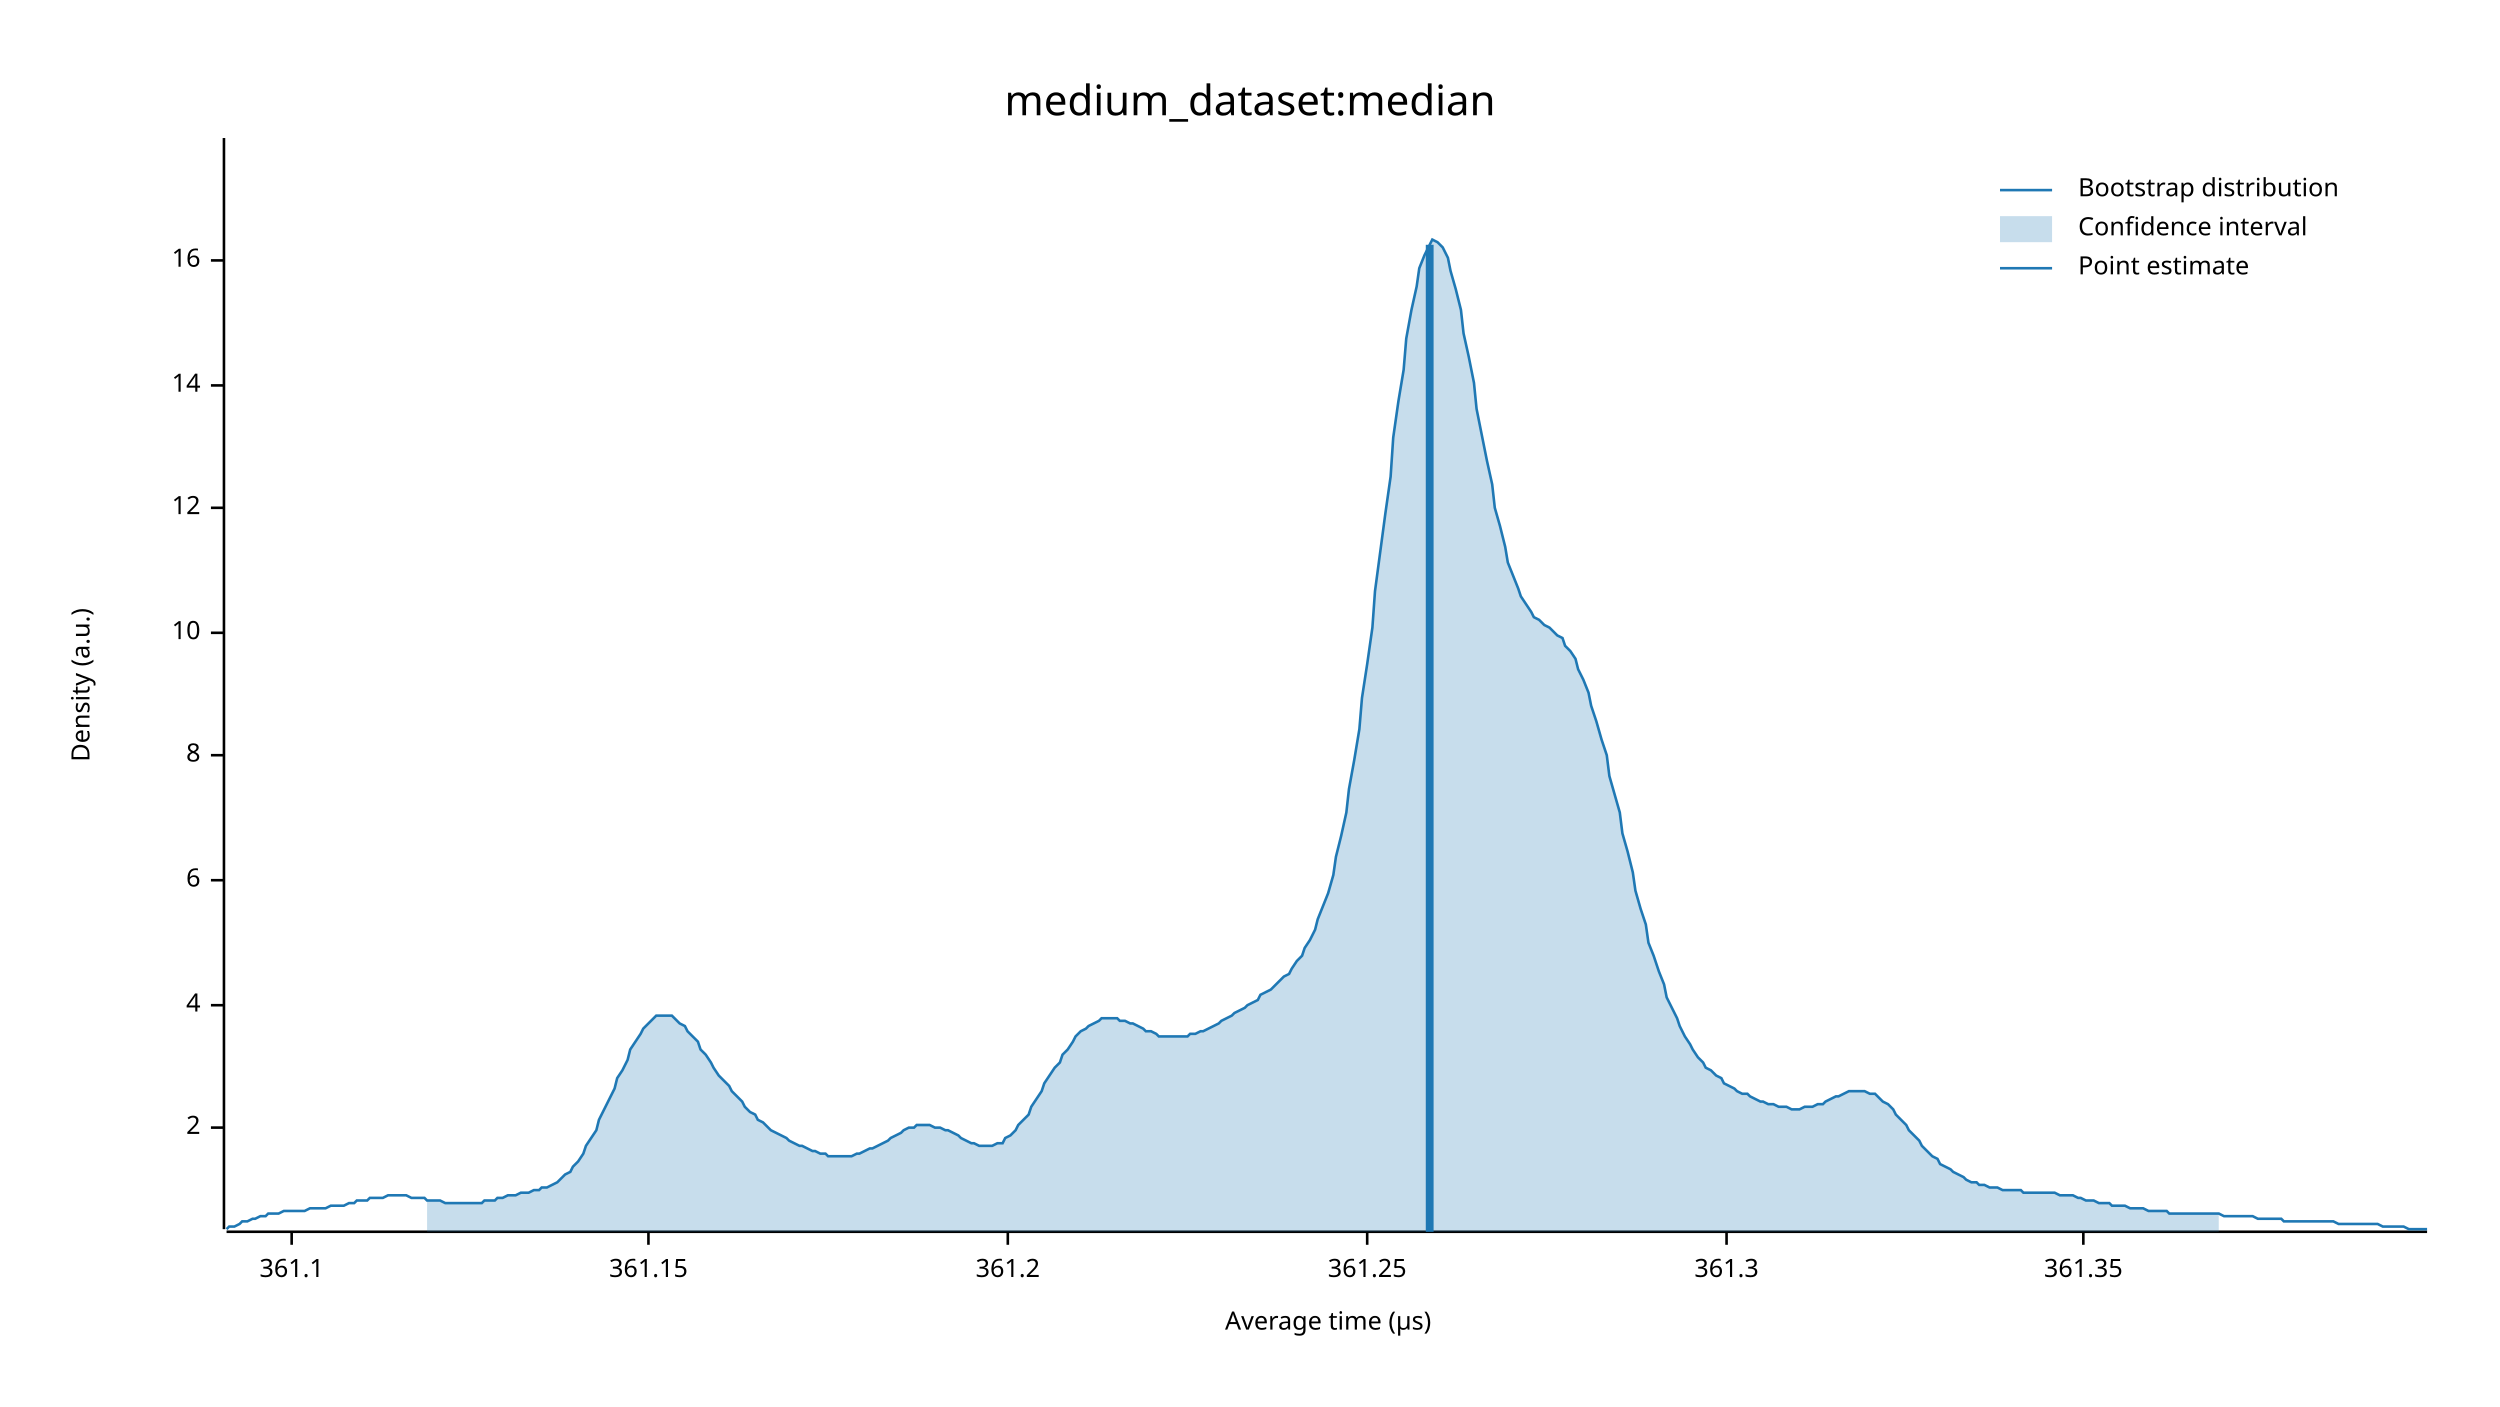
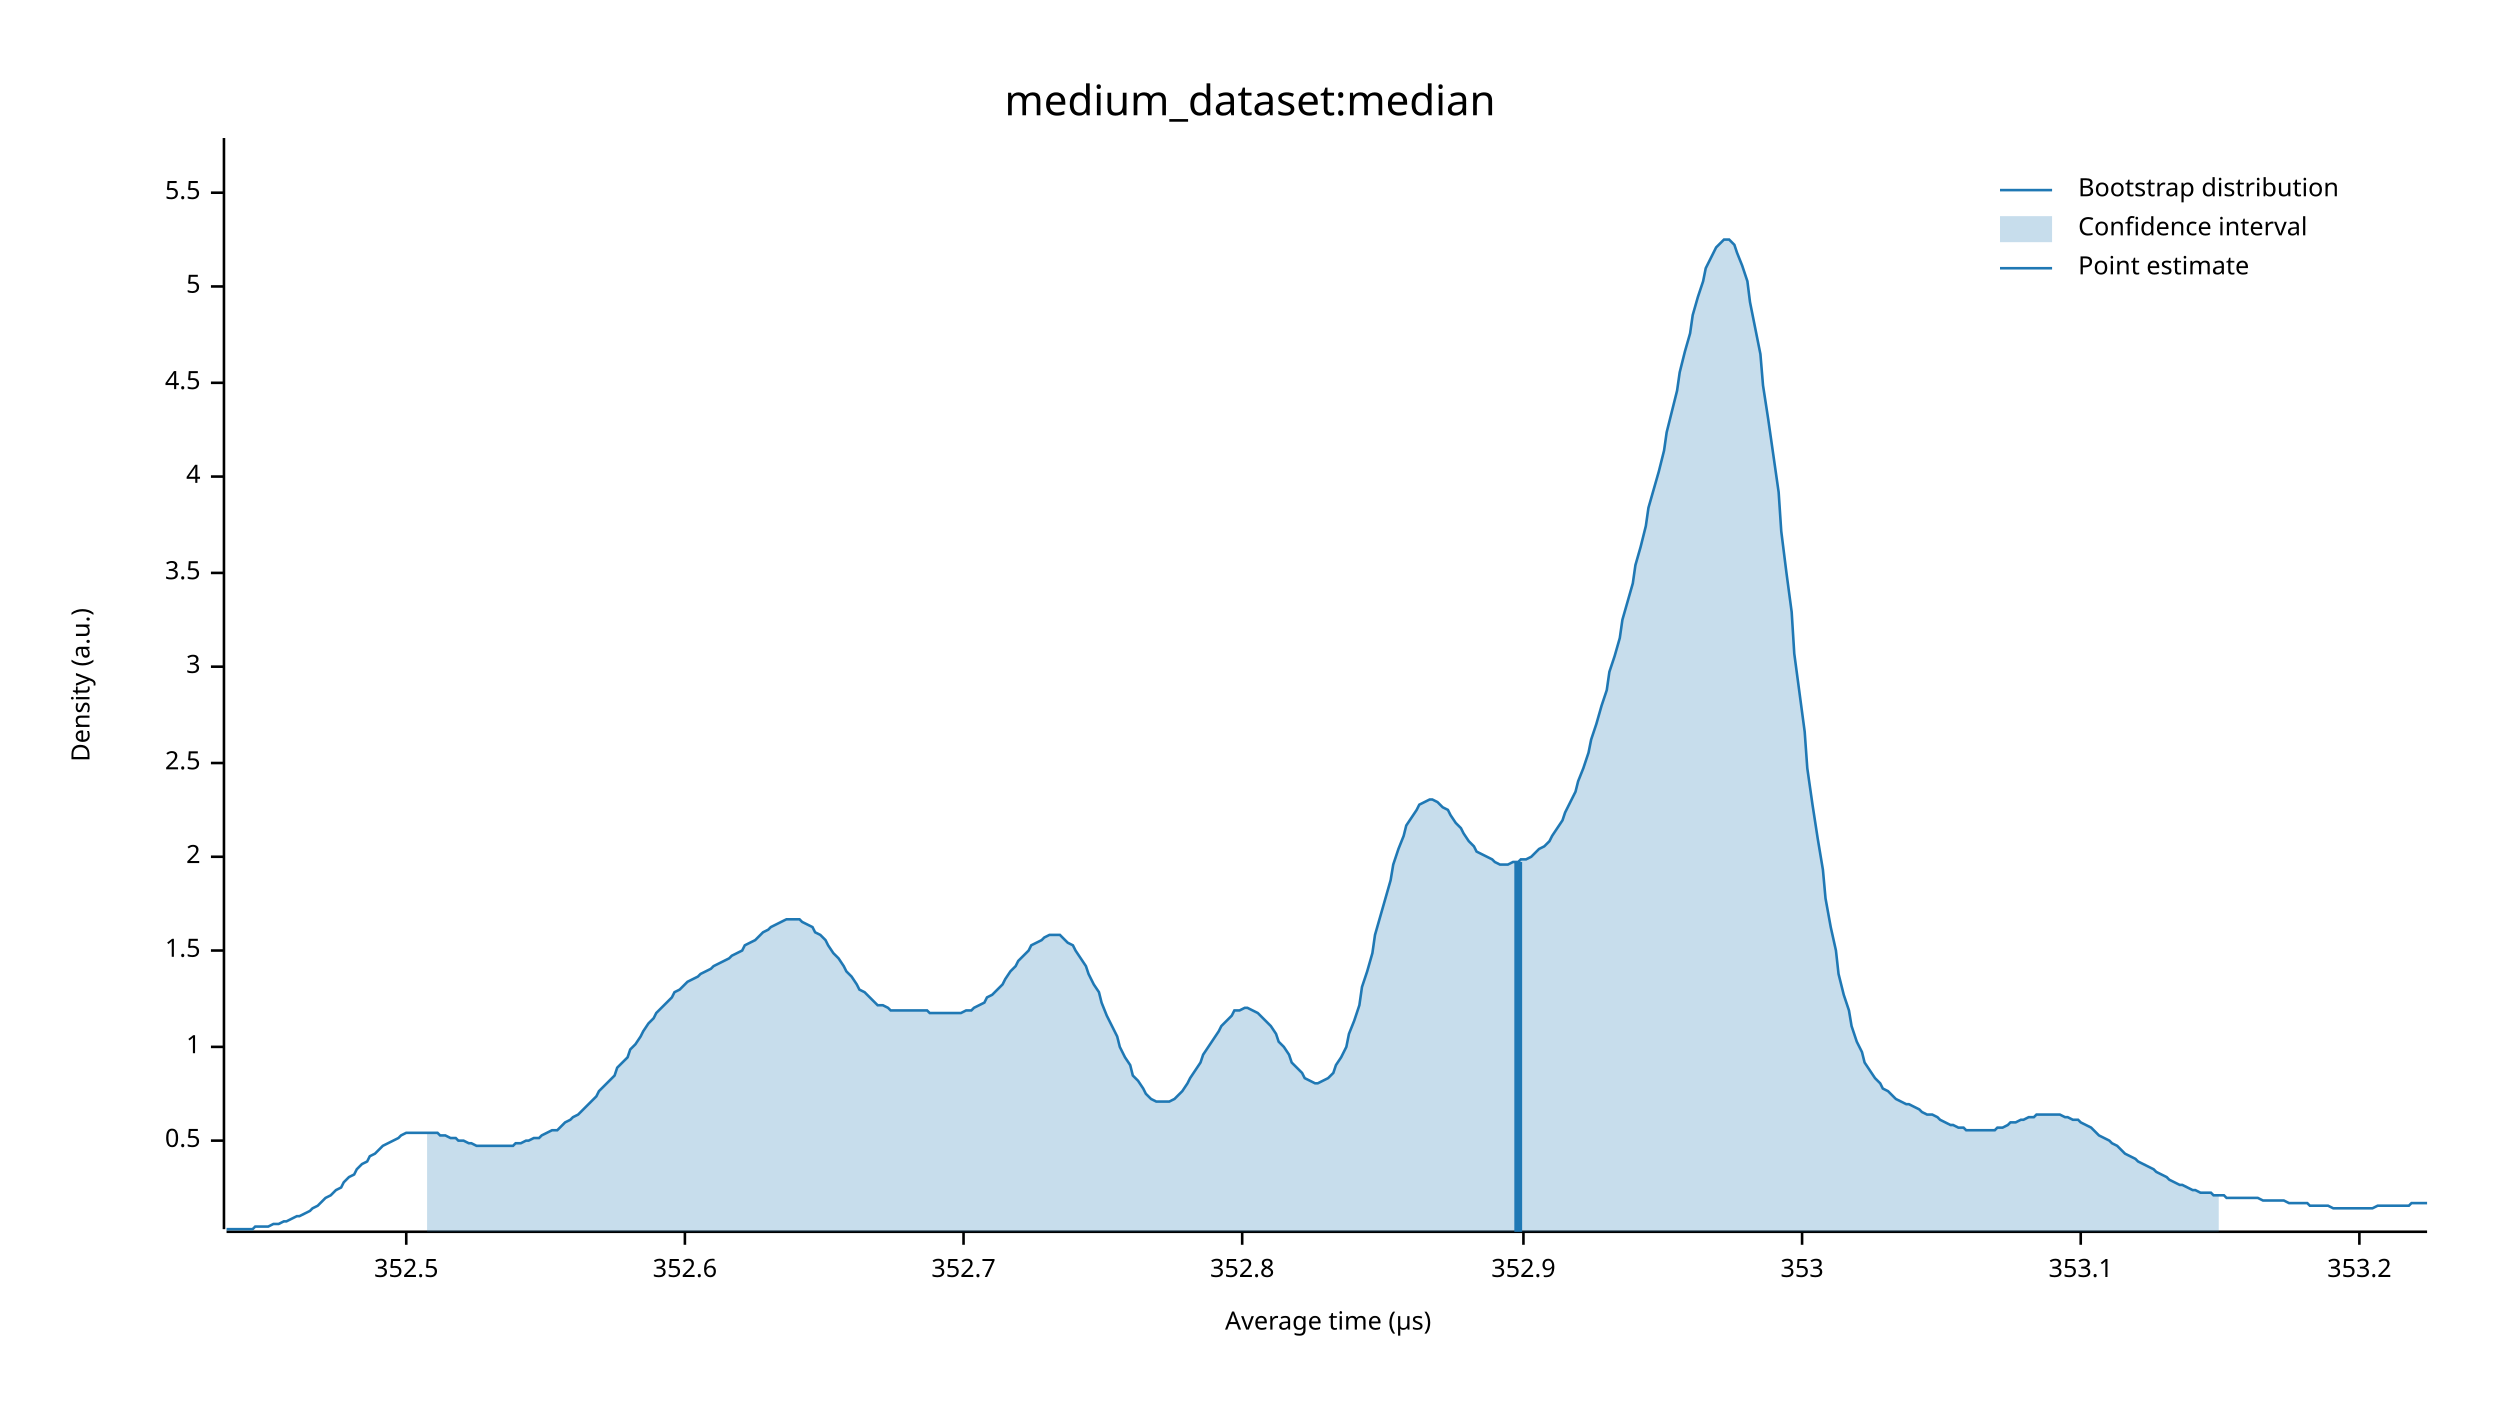
<svg xmlns="http://www.w3.org/2000/svg" width="960" height="540" viewBox="0 0 960 540">
  <text x="480" y="32" dy="0.76em" text-anchor="middle" font-family="sans-serif" font-size="16.129" opacity="1" fill="#000000">
medium_dataset:median
</text>
  <text x="27" y="263" dy="0.76em" text-anchor="middle" font-family="sans-serif" font-size="9.677" opacity="1" fill="#000000" transform="rotate(270, 27, 263)">
Density (a.u.)
</text>
  <text x="510" y="513" dy="-0.5ex" text-anchor="middle" font-family="sans-serif" font-size="9.677" opacity="1" fill="#000000">
Average time (µs)
</text>
  <polyline fill="none" opacity="1" stroke="#000000" stroke-width="1" points="86,53 86,472 " />
-   <text x="77" y="433" dy="0.5ex" text-anchor="end" font-family="sans-serif" font-size="9.677" opacity="1" fill="#000000">
+   <text x="77" y="438" dy="0.5ex" text-anchor="end" font-family="sans-serif" font-size="9.677" opacity="1" fill="#000000">
+ 0.5
+ </text>
+   <polyline fill="none" opacity="1" stroke="#000000" stroke-width="1" points="81,438 86,438 " />
+   <text x="77" y="402" dy="0.5ex" text-anchor="end" font-family="sans-serif" font-size="9.677" opacity="1" fill="#000000">
+ 1
+ </text>
+   <polyline fill="none" opacity="1" stroke="#000000" stroke-width="1" points="81,402 86,402 " />
+   <text x="77" y="365" dy="0.5ex" text-anchor="end" font-family="sans-serif" font-size="9.677" opacity="1" fill="#000000">
+ 1.5
+ </text>
+   <polyline fill="none" opacity="1" stroke="#000000" stroke-width="1" points="81,365 86,365 " />
+   <text x="77" y="329" dy="0.5ex" text-anchor="end" font-family="sans-serif" font-size="9.677" opacity="1" fill="#000000">
2
</text>
-   <polyline fill="none" opacity="1" stroke="#000000" stroke-width="1" points="81,433 86,433 " />
-   <text x="77" y="386" dy="0.5ex" text-anchor="end" font-family="sans-serif" font-size="9.677" opacity="1" fill="#000000">
+   <polyline fill="none" opacity="1" stroke="#000000" stroke-width="1" points="81,329 86,329 " />
+   <text x="77" y="293" dy="0.5ex" text-anchor="end" font-family="sans-serif" font-size="9.677" opacity="1" fill="#000000">
+ 2.5
+ </text>
+   <polyline fill="none" opacity="1" stroke="#000000" stroke-width="1" points="81,293 86,293 " />
+   <text x="77" y="256" dy="0.5ex" text-anchor="end" font-family="sans-serif" font-size="9.677" opacity="1" fill="#000000">
+ 3
+ </text>
+   <polyline fill="none" opacity="1" stroke="#000000" stroke-width="1" points="81,256 86,256 " />
+   <text x="77" y="220" dy="0.5ex" text-anchor="end" font-family="sans-serif" font-size="9.677" opacity="1" fill="#000000">
+ 3.5
+ </text>
+   <polyline fill="none" opacity="1" stroke="#000000" stroke-width="1" points="81,220 86,220 " />
+   <text x="77" y="183" dy="0.5ex" text-anchor="end" font-family="sans-serif" font-size="9.677" opacity="1" fill="#000000">
4
</text>
-   <polyline fill="none" opacity="1" stroke="#000000" stroke-width="1" points="81,386 86,386 " />
-   <text x="77" y="338" dy="0.5ex" text-anchor="end" font-family="sans-serif" font-size="9.677" opacity="1" fill="#000000">
- 6
+   <polyline fill="none" opacity="1" stroke="#000000" stroke-width="1" points="81,183 86,183 " />
+   <text x="77" y="147" dy="0.5ex" text-anchor="end" font-family="sans-serif" font-size="9.677" opacity="1" fill="#000000">
+ 4.5
</text>
-   <polyline fill="none" opacity="1" stroke="#000000" stroke-width="1" points="81,338 86,338 " />
-   <text x="77" y="290" dy="0.5ex" text-anchor="end" font-family="sans-serif" font-size="9.677" opacity="1" fill="#000000">
- 8
+   <polyline fill="none" opacity="1" stroke="#000000" stroke-width="1" points="81,147 86,147 " />
+   <text x="77" y="110" dy="0.5ex" text-anchor="end" font-family="sans-serif" font-size="9.677" opacity="1" fill="#000000">
+ 5
</text>
-   <polyline fill="none" opacity="1" stroke="#000000" stroke-width="1" points="81,290 86,290 " />
-   <text x="77" y="243" dy="0.5ex" text-anchor="end" font-family="sans-serif" font-size="9.677" opacity="1" fill="#000000">
- 10
+   <polyline fill="none" opacity="1" stroke="#000000" stroke-width="1" points="81,110 86,110 " />
+   <text x="77" y="74" dy="0.5ex" text-anchor="end" font-family="sans-serif" font-size="9.677" opacity="1" fill="#000000">
+ 5.5
</text>
-   <polyline fill="none" opacity="1" stroke="#000000" stroke-width="1" points="81,243 86,243 " />
-   <text x="77" y="195" dy="0.5ex" text-anchor="end" font-family="sans-serif" font-size="9.677" opacity="1" fill="#000000">
- 12
+   <polyline fill="none" opacity="1" stroke="#000000" stroke-width="1" points="81,74 86,74 " />
+   <polyline fill="none" opacity="1" stroke="#000000" stroke-width="1" points="87,473 932,473 " />
+   <text x="156" y="483" dy="0.76em" text-anchor="middle" font-family="sans-serif" font-size="9.677" opacity="1" fill="#000000">
+ 352.5
</text>
-   <polyline fill="none" opacity="1" stroke="#000000" stroke-width="1" points="81,195 86,195 " />
-   <text x="77" y="148" dy="0.5ex" text-anchor="end" font-family="sans-serif" font-size="9.677" opacity="1" fill="#000000">
- 14
+   <polyline fill="none" opacity="1" stroke="#000000" stroke-width="1" points="156,473 156,478 " />
+   <text x="263" y="483" dy="0.76em" text-anchor="middle" font-family="sans-serif" font-size="9.677" opacity="1" fill="#000000">
+ 352.6
</text>
-   <polyline fill="none" opacity="1" stroke="#000000" stroke-width="1" points="81,148 86,148 " />
-   <text x="77" y="100" dy="0.5ex" text-anchor="end" font-family="sans-serif" font-size="9.677" opacity="1" fill="#000000">
- 16
+   <polyline fill="none" opacity="1" stroke="#000000" stroke-width="1" points="263,473 263,478 " />
+   <text x="370" y="483" dy="0.76em" text-anchor="middle" font-family="sans-serif" font-size="9.677" opacity="1" fill="#000000">
+ 352.7
</text>
-   <polyline fill="none" opacity="1" stroke="#000000" stroke-width="1" points="81,100 86,100 " />
-   <polyline fill="none" opacity="1" stroke="#000000" stroke-width="1" points="87,473 932,473 " />
-   <text x="112" y="483" dy="0.76em" text-anchor="middle" font-family="sans-serif" font-size="9.677" opacity="1" fill="#000000">
- 361.1
+   <polyline fill="none" opacity="1" stroke="#000000" stroke-width="1" points="370,473 370,478 " />
+   <text x="477" y="483" dy="0.76em" text-anchor="middle" font-family="sans-serif" font-size="9.677" opacity="1" fill="#000000">
+ 352.8
</text>
-   <polyline fill="none" opacity="1" stroke="#000000" stroke-width="1" points="112,473 112,478 " />
-   <text x="249" y="483" dy="0.76em" text-anchor="middle" font-family="sans-serif" font-size="9.677" opacity="1" fill="#000000">
- 361.15
+   <polyline fill="none" opacity="1" stroke="#000000" stroke-width="1" points="477,473 477,478 " />
+   <text x="585" y="483" dy="0.76em" text-anchor="middle" font-family="sans-serif" font-size="9.677" opacity="1" fill="#000000">
+ 352.9
</text>
-   <polyline fill="none" opacity="1" stroke="#000000" stroke-width="1" points="249,473 249,478 " />
-   <text x="387" y="483" dy="0.76em" text-anchor="middle" font-family="sans-serif" font-size="9.677" opacity="1" fill="#000000">
- 361.2
+   <polyline fill="none" opacity="1" stroke="#000000" stroke-width="1" points="585,473 585,478 " />
+   <text x="692" y="483" dy="0.76em" text-anchor="middle" font-family="sans-serif" font-size="9.677" opacity="1" fill="#000000">
+ 353
</text>
-   <polyline fill="none" opacity="1" stroke="#000000" stroke-width="1" points="387,473 387,478 " />
-   <text x="525" y="483" dy="0.76em" text-anchor="middle" font-family="sans-serif" font-size="9.677" opacity="1" fill="#000000">
- 361.25
+   <polyline fill="none" opacity="1" stroke="#000000" stroke-width="1" points="692,473 692,478 " />
+   <text x="799" y="483" dy="0.76em" text-anchor="middle" font-family="sans-serif" font-size="9.677" opacity="1" fill="#000000">
+ 353.1
</text>
-   <polyline fill="none" opacity="1" stroke="#000000" stroke-width="1" points="525,473 525,478 " />
-   <text x="663" y="483" dy="0.76em" text-anchor="middle" font-family="sans-serif" font-size="9.677" opacity="1" fill="#000000">
- 361.3
+   <polyline fill="none" opacity="1" stroke="#000000" stroke-width="1" points="799,473 799,478 " />
+   <text x="906" y="483" dy="0.76em" text-anchor="middle" font-family="sans-serif" font-size="9.677" opacity="1" fill="#000000">
+ 353.2
</text>
-   <polyline fill="none" opacity="1" stroke="#000000" stroke-width="1" points="663,473 663,478 " />
-   <text x="800" y="483" dy="0.76em" text-anchor="middle" font-family="sans-serif" font-size="9.677" opacity="1" fill="#000000">
- 361.35
- </text>
-   <polyline fill="none" opacity="1" stroke="#000000" stroke-width="1" points="800,473 800,478 " />
-   <polyline fill="none" opacity="1" stroke="#1F78B4" stroke-width="1" points="87,472 88,471 90,471 92,470 93,469 95,469 97,468 98,468 100,467 102,467 103,466 105,466 107,466 109,465 110,465 112,465 114,465 115,465 117,465 119,464 120,464 122,464 124,464 125,464 127,463 129,463 131,463 132,463 134,462 136,462 137,461 139,461 141,461 142,460 144,460 146,460 147,460 149,459 151,459 153,459 154,459 156,459 158,460 159,460 161,460 163,460 164,461 166,461 168,461 169,461 171,462 173,462 175,462 176,462 178,462 180,462 181,462 183,462 185,462 186,461 188,461 190,461 191,460 193,460 195,459 197,459 198,459 200,458 202,458 203,458 205,457 207,457 208,456 210,456 212,455 214,454 215,453 217,451 219,450 220,448 222,446 224,443 225,440 227,437 229,434 230,430 232,426 234,422 236,418 237,414 239,411 241,407 242,403 244,400 246,397 247,395 249,393 251,391 252,390 254,390 256,390 258,390 259,391 261,393 263,394 264,396 266,398 268,400 269,403 271,405 273,408 274,410 276,413 278,415 280,417 281,419 283,421 285,423 286,425 288,427 290,428 291,430 293,431 295,433 296,434 298,435 300,436 302,437 303,438 305,439 307,440 308,440 310,441 312,442 313,442 315,443 317,443 318,444 320,444 322,444 324,444 325,444 327,444 329,443 330,443 332,442 334,441 335,441 337,440 339,439 341,438 342,437 344,436 346,435 347,434 349,433 351,433 352,432 354,432 356,432 357,432 359,433 361,433 363,434 364,434 366,435 368,436 369,437 371,438 373,439 374,439 376,440 378,440 379,440 381,440 383,439 385,439 386,437 388,436 390,434 391,432 393,430 395,428 396,425 398,422 400,419 401,416 403,413 405,410 407,408 408,405 410,403 412,400 413,398 415,396 417,395 418,394 420,393 422,392 423,391 425,391 427,391 429,391 430,392 432,392 434,393 435,393 437,394 439,395 440,396 442,396 444,397 445,398 447,398 449,398 451,398 452,398 454,398 456,398 457,397 459,397 461,396 462,396 464,395 466,394 468,393 469,392 471,391 473,390 474,389 476,388 478,387 479,386 481,385 483,384 484,382 486,381 488,380 490,378 491,377 493,375 495,374 496,372 498,369 500,367 501,364 503,361 505,357 506,353 508,348 510,343 512,336 513,329 515,321 517,312 518,303 520,292 522,280 523,268 525,255 527,241 528,227 530,212 532,197 534,183 535,168 537,154 539,142 540,130 542,119 544,110 545,103 547,98 549,94 550,92 552,93 554,95 556,99 557,104 559,111 561,119 562,128 564,137 566,147 567,157 569,167 571,177 573,186 574,195 576,202 578,210 579,216 581,221 583,226 584,229 586,232 588,235 589,237 591,238 593,240 595,241 596,242 598,244 600,245 601,248 603,250 605,253 606,257 608,261 610,266 611,271 613,277 615,284 617,290 618,298 620,305 622,312 623,320 625,327 627,335 628,342 630,349 632,355 633,362 635,367 637,373 639,378 640,383 642,387 644,391 645,394 647,398 649,401 650,403 652,406 654,408 655,410 657,411 659,413 661,414 662,416 664,417 666,418 667,419 669,420 671,420 672,421 674,422 676,423 677,423 679,424 681,424 683,425 684,425 686,425 688,426 689,426 691,426 693,425 694,425 696,425 698,424 700,424 701,423 703,422 705,421 706,421 708,420 710,419 711,419 713,419 715,419 716,419 718,420 720,420 722,422 723,423 725,424 727,426 728,428 730,430 732,432 733,434 735,436 737,438 738,440 740,442 742,444 744,445 745,447 747,448 749,449 750,450 752,451 754,452 755,453 757,454 759,454 760,455 762,455 764,456 766,456 767,456 769,457 771,457 772,457 774,457 776,457 777,458 779,458 781,458 782,458 784,458 786,458 788,458 789,458 791,459 793,459 794,459 796,459 798,460 799,460 801,461 803,461 804,461 806,462 808,462 810,462 811,463 813,463 815,463 816,463 818,464 820,464 821,464 823,464 825,465 827,465 828,465 830,465 832,465 833,466 835,466 837,466 838,466 840,466 842,466 843,466 845,466 847,466 849,466 850,466 852,466 854,467 855,467 857,467 859,467 860,467 862,467 864,467 865,467 867,468 869,468 871,468 872,468 874,468 876,468 877,469 879,469 881,469 882,469 884,469 886,469 887,469 889,469 891,469 893,469 894,469 896,469 898,470 899,470 901,470 903,470 904,470 906,470 908,470 909,470 911,470 913,470 915,471 916,471 918,471 920,471 921,471 923,471 925,472 926,472 928,472 930,472 932,472 " />
-   <polygon opacity="0.25" fill="#1F78B4" points="164,461 166,461 168,461 169,461 171,462 173,462 175,462 176,462 178,462 180,462 181,462 183,462 185,462 186,461 188,461 190,461 191,460 193,460 195,459 197,459 198,459 200,458 202,458 203,458 205,457 207,457 208,456 210,456 212,455 214,454 215,453 217,451 219,450 220,448 222,446 224,443 225,440 227,437 229,434 230,430 232,426 234,422 236,418 237,414 239,411 241,407 242,403 244,400 246,397 247,395 249,393 251,391 252,390 254,390 256,390 258,390 259,391 261,393 263,394 264,396 266,398 268,400 269,403 271,405 273,408 274,410 276,413 278,415 280,417 281,419 283,421 285,423 286,425 288,427 290,428 291,430 293,431 295,433 296,434 298,435 300,436 302,437 303,438 305,439 307,440 308,440 310,441 312,442 313,442 315,443 317,443 318,444 320,444 322,444 324,444 325,444 327,444 329,443 330,443 332,442 334,441 335,441 337,440 339,439 341,438 342,437 344,436 346,435 347,434 349,433 351,433 352,432 354,432 356,432 357,432 359,433 361,433 363,434 364,434 366,435 368,436 369,437 371,438 373,439 374,439 376,440 378,440 379,440 381,440 383,439 385,439 386,437 388,436 390,434 391,432 393,430 395,428 396,425 398,422 400,419 401,416 403,413 405,410 407,408 408,405 410,403 412,400 413,398 415,396 417,395 418,394 420,393 422,392 423,391 425,391 427,391 429,391 430,392 432,392 434,393 435,393 437,394 439,395 440,396 442,396 444,397 445,398 447,398 449,398 451,398 452,398 454,398 456,398 457,397 459,397 461,396 462,396 464,395 466,394 468,393 469,392 471,391 473,390 474,389 476,388 478,387 479,386 481,385 483,384 484,382 486,381 488,380 490,378 491,377 493,375 495,374 496,372 498,369 500,367 501,364 503,361 505,357 506,353 508,348 510,343 512,336 513,329 515,321 517,312 518,303 520,292 522,280 523,268 525,255 527,241 528,227 530,212 532,197 534,183 535,168 537,154 539,142 540,130 542,119 544,110 545,103 547,98 549,94 550,92 552,93 554,95 556,99 557,104 559,111 561,119 562,128 564,137 566,147 567,157 569,167 571,177 573,186 574,195 576,202 578,210 579,216 581,221 583,226 584,229 586,232 588,235 589,237 591,238 593,240 595,241 596,242 598,244 600,245 601,248 603,250 605,253 606,257 608,261 610,266 611,271 613,277 615,284 617,290 618,298 620,305 622,312 623,320 625,327 627,335 628,342 630,349 632,355 633,362 635,367 637,373 639,378 640,383 642,387 644,391 645,394 647,398 649,401 650,403 652,406 654,408 655,410 657,411 659,413 661,414 662,416 664,417 666,418 667,419 669,420 671,420 672,421 674,422 676,423 677,423 679,424 681,424 683,425 684,425 686,425 688,426 689,426 691,426 693,425 694,425 696,425 698,424 700,424 701,423 703,422 705,421 706,421 708,420 710,419 711,419 713,419 715,419 716,419 718,420 720,420 722,422 723,423 725,424 727,426 728,428 730,430 732,432 733,434 735,436 737,438 738,440 740,442 742,444 744,445 745,447 747,448 749,449 750,450 752,451 754,452 755,453 757,454 759,454 760,455 762,455 764,456 766,456 767,456 769,457 771,457 772,457 774,457 776,457 777,458 779,458 781,458 782,458 784,458 786,458 788,458 789,458 791,459 793,459 794,459 796,459 798,460 799,460 801,461 803,461 804,461 806,462 808,462 810,462 811,463 813,463 815,463 816,463 818,464 820,464 821,464 823,464 825,465 827,465 828,465 830,465 832,465 833,466 835,466 837,466 838,466 840,466 842,466 843,466 845,466 847,466 849,466 850,466 852,466 852,473 164,473 " />
-   <polyline fill="none" opacity="1" stroke="#1F78B4" stroke-width="3" points="549,473 549,94 " />
+   <polyline fill="none" opacity="1" stroke="#000000" stroke-width="1" points="906,473 906,478 " />
+   <polyline fill="none" opacity="1" stroke="#1F78B4" stroke-width="1" points="87,472 88,472 90,472 92,472 93,472 95,472 97,472 98,471 100,471 102,471 103,471 105,470 107,470 109,469 110,469 112,468 114,467 115,467 117,466 119,465 120,464 122,463 124,461 125,460 127,459 129,457 131,456 132,454 134,452 136,451 137,449 139,447 141,446 142,444 144,443 146,441 147,440 149,439 151,438 153,437 154,436 156,435 158,435 159,435 161,435 163,435 164,435 166,435 168,435 169,436 171,436 173,437 175,437 176,438 178,438 180,439 181,439 183,440 185,440 186,440 188,440 190,440 191,440 193,440 195,440 197,440 198,439 200,439 202,438 203,438 205,437 207,437 208,436 210,435 212,434 214,434 215,433 217,431 219,430 220,429 222,428 224,426 225,425 227,423 229,421 230,419 232,417 234,415 236,413 237,410 239,408 241,406 242,403 244,401 246,398 247,396 249,393 251,391 252,389 254,387 256,385 258,383 259,381 261,380 263,378 264,377 266,376 268,375 269,374 271,373 273,372 274,371 276,370 278,369 280,368 281,367 283,366 285,365 286,363 288,362 290,361 291,360 293,358 295,357 296,356 298,355 300,354 302,353 303,353 305,353 307,353 308,354 310,355 312,356 313,358 315,359 317,361 318,363 320,366 322,368 324,371 325,373 327,375 329,378 330,380 332,381 334,383 335,384 337,386 339,386 341,387 342,388 344,388 346,388 347,388 349,388 351,388 352,388 354,388 356,388 357,389 359,389 361,389 363,389 364,389 366,389 368,389 369,389 371,388 373,388 374,387 376,386 378,385 379,383 381,382 383,380 385,378 386,376 388,373 390,371 391,369 393,367 395,365 396,363 398,362 400,361 401,360 403,359 405,359 407,359 408,360 410,362 412,363 413,365 415,368 417,371 418,374 420,378 422,381 423,385 425,390 427,394 429,398 430,402 432,406 434,409 435,413 437,415 439,418 440,420 442,422 444,423 445,423 447,423 449,423 451,422 452,421 454,419 456,416 457,414 459,411 461,408 462,405 464,402 466,399 468,396 469,394 471,392 473,390 474,388 476,388 478,387 479,387 481,388 483,389 484,390 486,392 488,394 490,397 491,400 493,402 495,405 496,408 498,410 500,412 501,414 503,415 505,416 506,416 508,415 510,414 512,412 513,409 515,406 517,402 518,397 520,392 522,386 523,379 525,373 527,366 528,359 530,352 532,345 534,338 535,332 537,326 539,321 540,317 542,314 544,311 545,309 547,308 549,307 550,307 552,308 554,310 556,311 557,313 559,316 561,318 562,320 564,323 566,325 567,327 569,328 571,329 573,330 574,331 576,332 578,332 579,332 581,331 583,331 584,330 586,330 588,329 589,328 591,326 593,325 595,323 596,321 598,318 600,315 601,312 603,308 605,304 606,300 608,295 610,289 611,284 613,278 615,271 617,265 618,258 620,252 622,245 623,238 625,231 627,224 628,217 630,210 632,202 633,195 635,188 637,181 639,173 640,166 642,158 644,150 645,143 647,135 649,128 650,121 652,114 654,108 655,103 657,99 659,95 661,93 662,92 664,92 666,94 667,97 669,102 671,108 672,116 674,126 676,136 677,148 679,161 681,175 683,189 684,204 686,220 688,235 689,251 691,266 693,281 694,295 696,309 698,322 700,334 701,345 703,356 705,365 706,374 708,382 710,388 711,394 713,400 715,404 716,408 718,411 720,414 722,416 723,418 725,419 727,421 728,422 730,423 732,424 733,424 735,425 737,426 738,427 740,428 742,428 744,429 745,430 747,431 749,432 750,432 752,433 754,433 755,434 757,434 759,434 760,434 762,434 764,434 766,434 767,433 769,433 771,432 772,431 774,431 776,430 777,430 779,429 781,429 782,428 784,428 786,428 788,428 789,428 791,428 793,429 794,429 796,430 798,430 799,431 801,432 803,433 804,434 806,436 808,437 810,438 811,439 813,440 815,442 816,443 818,444 820,445 821,446 823,447 825,448 827,449 828,450 830,451 832,452 833,453 835,454 837,455 838,455 840,456 842,457 843,457 845,458 847,458 849,458 850,459 852,459 854,459 855,460 857,460 859,460 860,460 862,460 864,460 865,460 867,460 869,461 871,461 872,461 874,461 876,461 877,461 879,462 881,462 882,462 884,462 886,462 887,463 889,463 891,463 893,463 894,463 896,464 898,464 899,464 901,464 903,464 904,464 906,464 908,464 909,464 911,464 913,463 915,463 916,463 918,463 920,463 921,463 923,463 925,463 926,462 928,462 930,462 932,462 " />
+   <polygon opacity="0.25" fill="#1F78B4" points="164,435 166,435 168,435 169,436 171,436 173,437 175,437 176,438 178,438 180,439 181,439 183,440 185,440 186,440 188,440 190,440 191,440 193,440 195,440 197,440 198,439 200,439 202,438 203,438 205,437 207,437 208,436 210,435 212,434 214,434 215,433 217,431 219,430 220,429 222,428 224,426 225,425 227,423 229,421 230,419 232,417 234,415 236,413 237,410 239,408 241,406 242,403 244,401 246,398 247,396 249,393 251,391 252,389 254,387 256,385 258,383 259,381 261,380 263,378 264,377 266,376 268,375 269,374 271,373 273,372 274,371 276,370 278,369 280,368 281,367 283,366 285,365 286,363 288,362 290,361 291,360 293,358 295,357 296,356 298,355 300,354 302,353 303,353 305,353 307,353 308,354 310,355 312,356 313,358 315,359 317,361 318,363 320,366 322,368 324,371 325,373 327,375 329,378 330,380 332,381 334,383 335,384 337,386 339,386 341,387 342,388 344,388 346,388 347,388 349,388 351,388 352,388 354,388 356,388 357,389 359,389 361,389 363,389 364,389 366,389 368,389 369,389 371,388 373,388 374,387 376,386 378,385 379,383 381,382 383,380 385,378 386,376 388,373 390,371 391,369 393,367 395,365 396,363 398,362 400,361 401,360 403,359 405,359 407,359 408,360 410,362 412,363 413,365 415,368 417,371 418,374 420,378 422,381 423,385 425,390 427,394 429,398 430,402 432,406 434,409 435,413 437,415 439,418 440,420 442,422 444,423 445,423 447,423 449,423 451,422 452,421 454,419 456,416 457,414 459,411 461,408 462,405 464,402 466,399 468,396 469,394 471,392 473,390 474,388 476,388 478,387 479,387 481,388 483,389 484,390 486,392 488,394 490,397 491,400 493,402 495,405 496,408 498,410 500,412 501,414 503,415 505,416 506,416 508,415 510,414 512,412 513,409 515,406 517,402 518,397 520,392 522,386 523,379 525,373 527,366 528,359 530,352 532,345 534,338 535,332 537,326 539,321 540,317 542,314 544,311 545,309 547,308 549,307 550,307 552,308 554,310 556,311 557,313 559,316 561,318 562,320 564,323 566,325 567,327 569,328 571,329 573,330 574,331 576,332 578,332 579,332 581,331 583,331 584,330 586,330 588,329 589,328 591,326 593,325 595,323 596,321 598,318 600,315 601,312 603,308 605,304 606,300 608,295 610,289 611,284 613,278 615,271 617,265 618,258 620,252 622,245 623,238 625,231 627,224 628,217 630,210 632,202 633,195 635,188 637,181 639,173 640,166 642,158 644,150 645,143 647,135 649,128 650,121 652,114 654,108 655,103 657,99 659,95 661,93 662,92 664,92 666,94 667,97 669,102 671,108 672,116 674,126 676,136 677,148 679,161 681,175 683,189 684,204 686,220 688,235 689,251 691,266 693,281 694,295 696,309 698,322 700,334 701,345 703,356 705,365 706,374 708,382 710,388 711,394 713,400 715,404 716,408 718,411 720,414 722,416 723,418 725,419 727,421 728,422 730,423 732,424 733,424 735,425 737,426 738,427 740,428 742,428 744,429 745,430 747,431 749,432 750,432 752,433 754,433 755,434 757,434 759,434 760,434 762,434 764,434 766,434 767,433 769,433 771,432 772,431 774,431 776,430 777,430 779,429 781,429 782,428 784,428 786,428 788,428 789,428 791,428 793,429 794,429 796,430 798,430 799,431 801,432 803,433 804,434 806,436 808,437 810,438 811,439 813,440 815,442 816,443 818,444 820,445 821,446 823,447 825,448 827,449 828,450 830,451 832,452 833,453 835,454 837,455 838,455 840,456 842,457 843,457 845,458 847,458 849,458 850,459 852,459 852,473 164,473 " />
+   <polyline fill="none" opacity="1" stroke="#1F78B4" stroke-width="3" points="583,473 583,331 " />
  <text x="798" y="68" dy="0.76em" text-anchor="start" font-family="sans-serif" font-size="9.677" opacity="1" fill="#000000">
Bootstrap distribution
</text>
  <text x="798" y="83" dy="0.76em" text-anchor="start" font-family="sans-serif" font-size="9.677" opacity="1" fill="#000000">
Confidence interval
</text>
  <text x="798" y="98" dy="0.76em" text-anchor="start" font-family="sans-serif" font-size="9.677" opacity="1" fill="#000000">
Point estimate
</text>
  <polyline fill="none" opacity="1" stroke="#1F78B4" stroke-width="1" points="768,73 788,73 " />
  <rect x="768" y="83" width="20" height="10" opacity="0.25" fill="#1F78B4" stroke="none" />
  <polyline fill="none" opacity="1" stroke="#1F78B4" stroke-width="1" points="768,103 788,103 " />
</svg>
